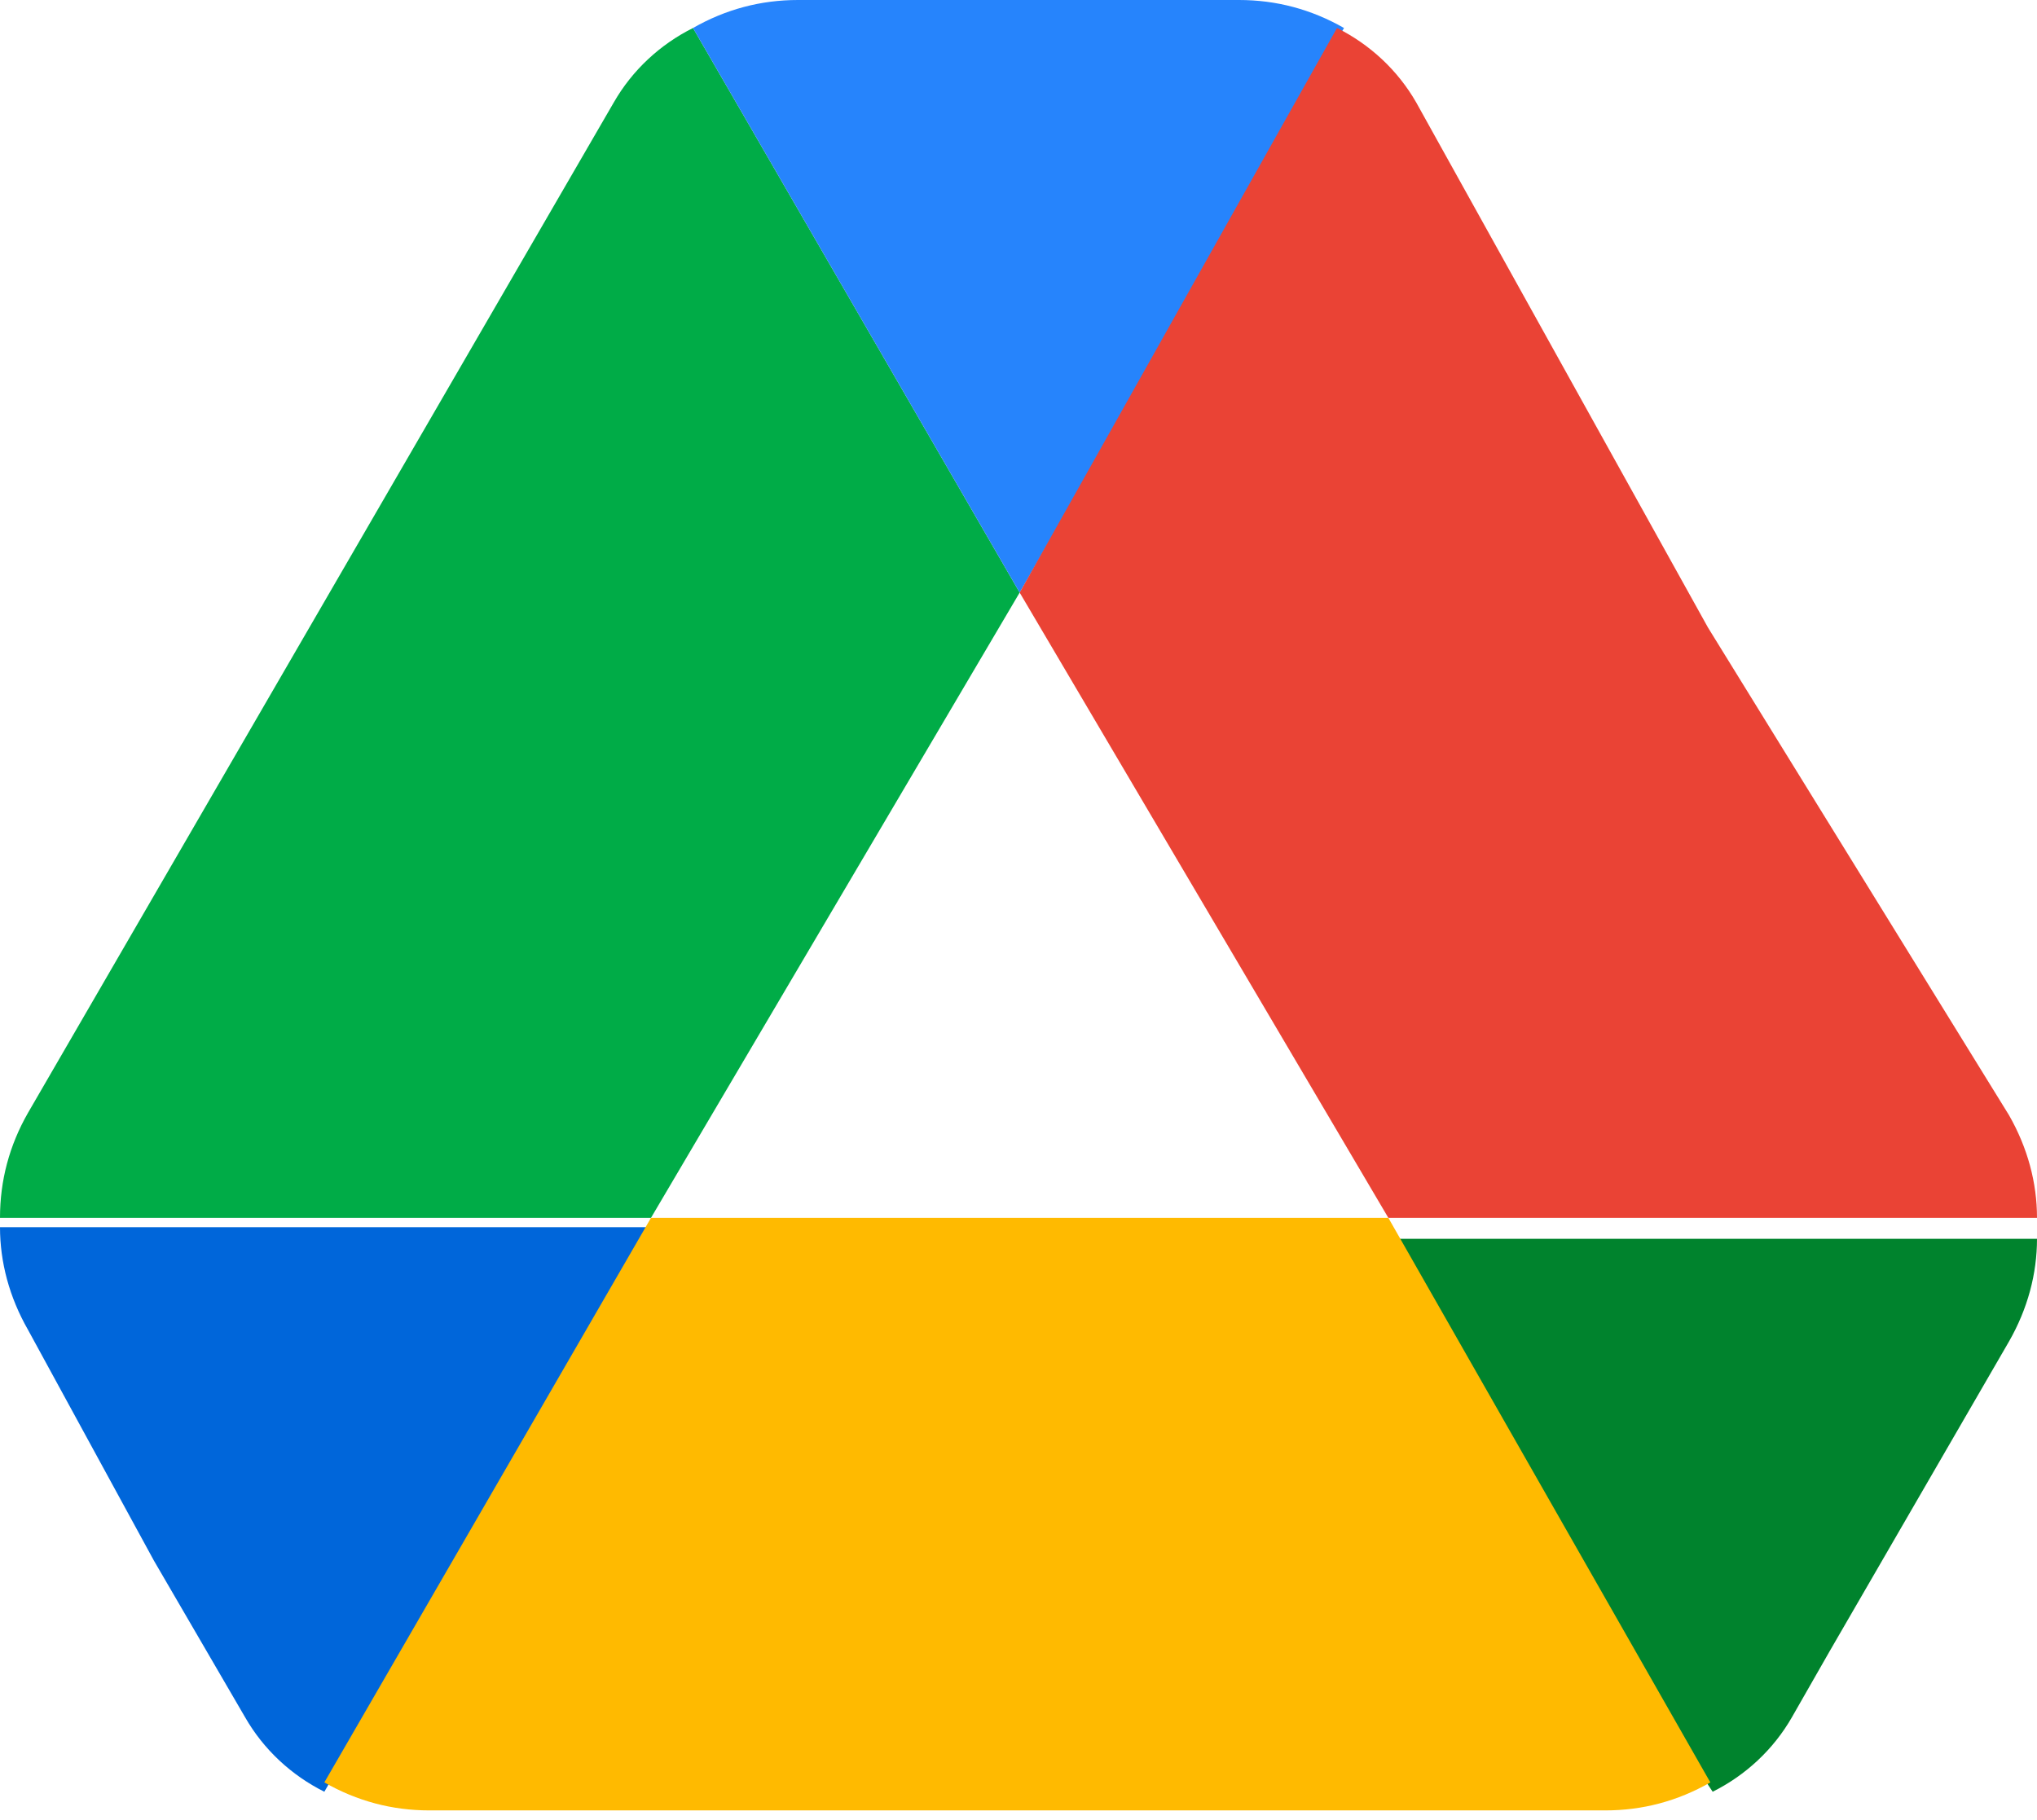
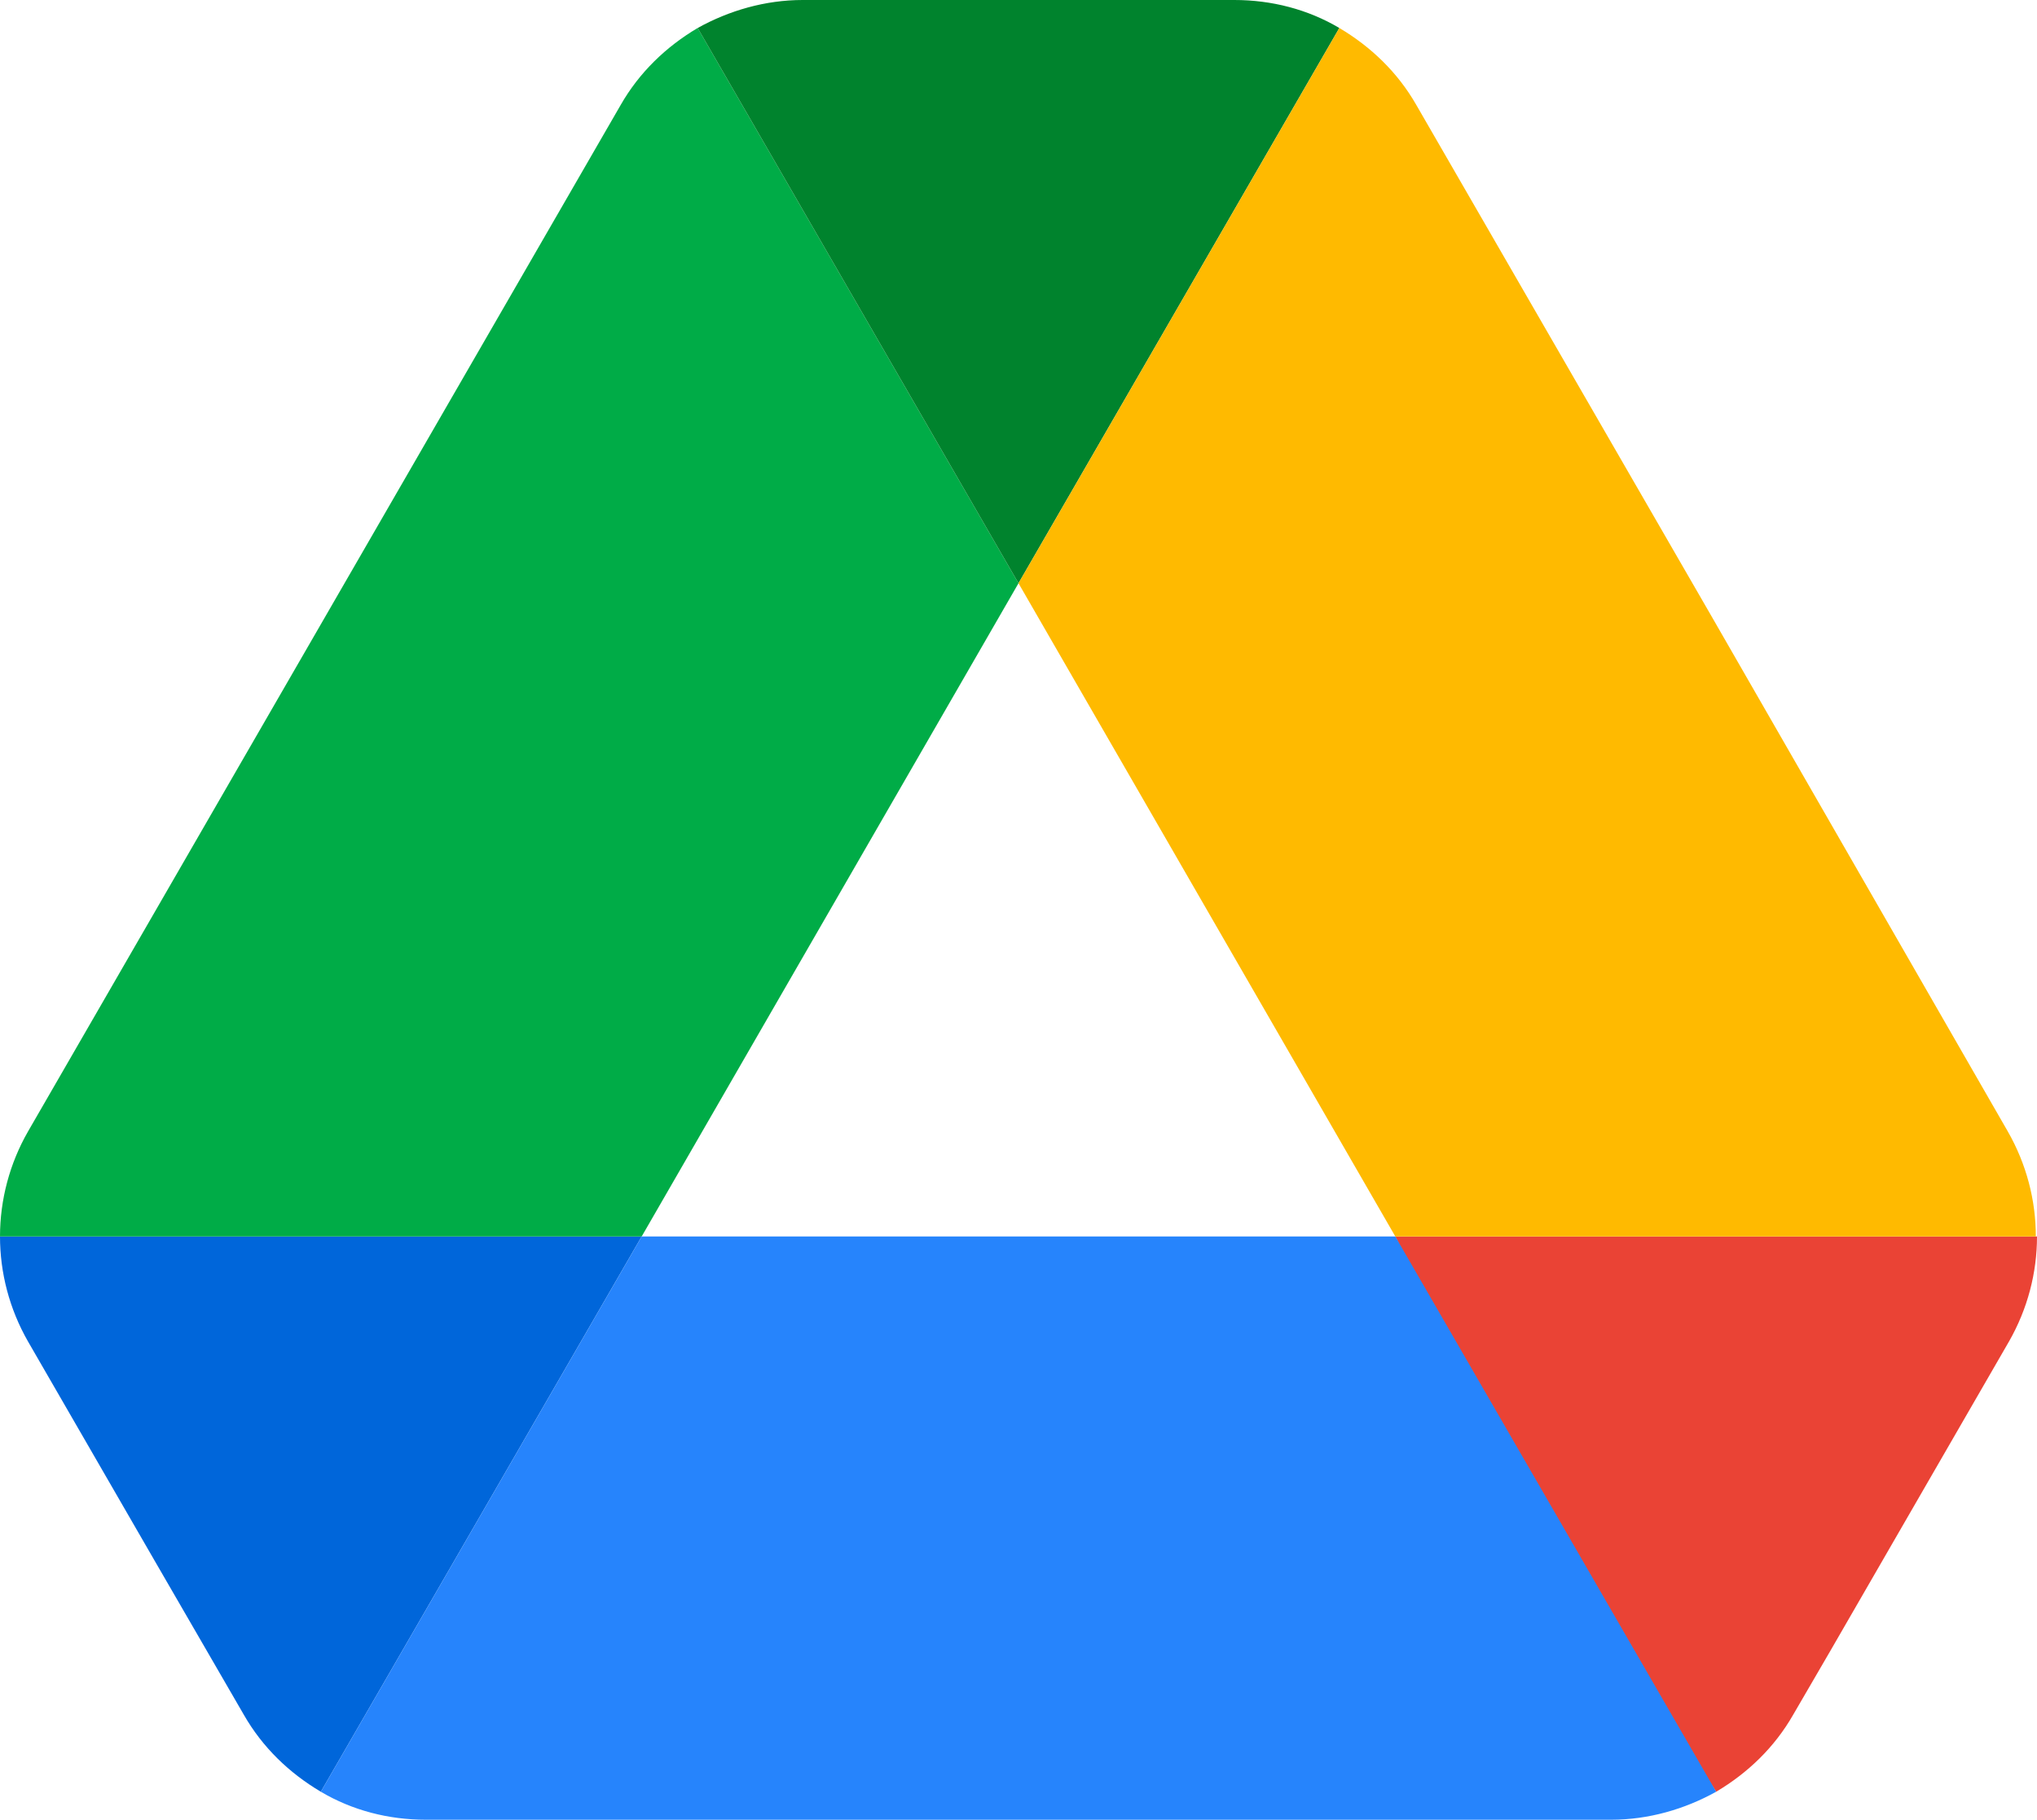
<svg xmlns="http://www.w3.org/2000/svg" viewBox="0 0 87.3 78">
-   <path fill="#0066da" d="M6.6 66.9 10.5 73.6c.8 1.4 2 2.5 3.4 3.2l14-24.2H0c0 1.5.4 3 1.2 4.4z" />
-   <path fill="#00ac47" d="M43.7 25.4 29.7 1.2c-1.4.7-2.6 1.8-3.4 3.2L1.2 47.7C.4 49.1 0 50.6 0 52.2h27.9z" />
-   <path fill="#00832d" d="M73.4 76.8c1.4-.7 2.6-1.8 3.4-3.2l1.6-2.8 7.7-13.3c.8-1.4 1.2-2.9 1.2-4.4H59.5l6 11.8z" />
-   <path fill="#2684fc" d="M43.7 25.4 57.6 1.2C56.2.4 54.7 0 53.1 0H34.2c-1.6 0-3.1.4-4.5 1.2z" />
-   <path fill="#ffba00" d="M59.5 52.2H27.9l-14 24.2c1.4.8 2.9 1.2 4.5 1.2h50.4c1.6 0 3.1-.4 4.5-1.2z" />
-   <path fill="#ea4335" d="M73.2 26.9 60.7 4.4c-.8-1.4-2-2.5-3.4-3.2L43.7 25.4l15.8 26.8h27.8c0-1.5-.4-3-1.2-4.4z" />
+   <path fill="#0066da" d="m6.6 66.85 3.85 6.65c.8 1.4 1.95 2.5 3.3 3.3L27.5 53H0c0 1.55.4 3.1 1.2 4.5z" />
+   <path fill="#00ac47" d="M43.65 25 29.9 1.2c-1.35.8-2.5 1.9-3.3 3.3l-25.4 44A9.06 9.06 0 0 0 0 53h27.5z" />
+   <path fill="#ea4335" d="M73.55 76.8c1.35-.8 2.5-1.9 3.3-3.3l1.6-2.75L86.1 57.5c.8-1.4 1.2-2.95 1.2-4.5H59.798l5.852 11.5z" />
+   <path fill="#00832d" d="M43.65 25 57.4 1.2C56.05.4 54.5 0 52.9 0H34.4c-1.6 0-3.15.45-4.5 1.2z" />
+   <path fill="#2684fc" d="M59.8 53H27.5L13.75 76.8c1.35.8 2.9 1.2 4.5 1.2h50.8c1.6 0 3.15-.45 4.5-1.2z" />
+   <path fill="#ffba00" d="m73.4 26.5-12.7-22c-.8-1.4-1.95-2.5-3.3-3.3L43.65 25 59.8 53h27.45c0-1.55-.4-3.1-1.2-4.5z" />
</svg>
